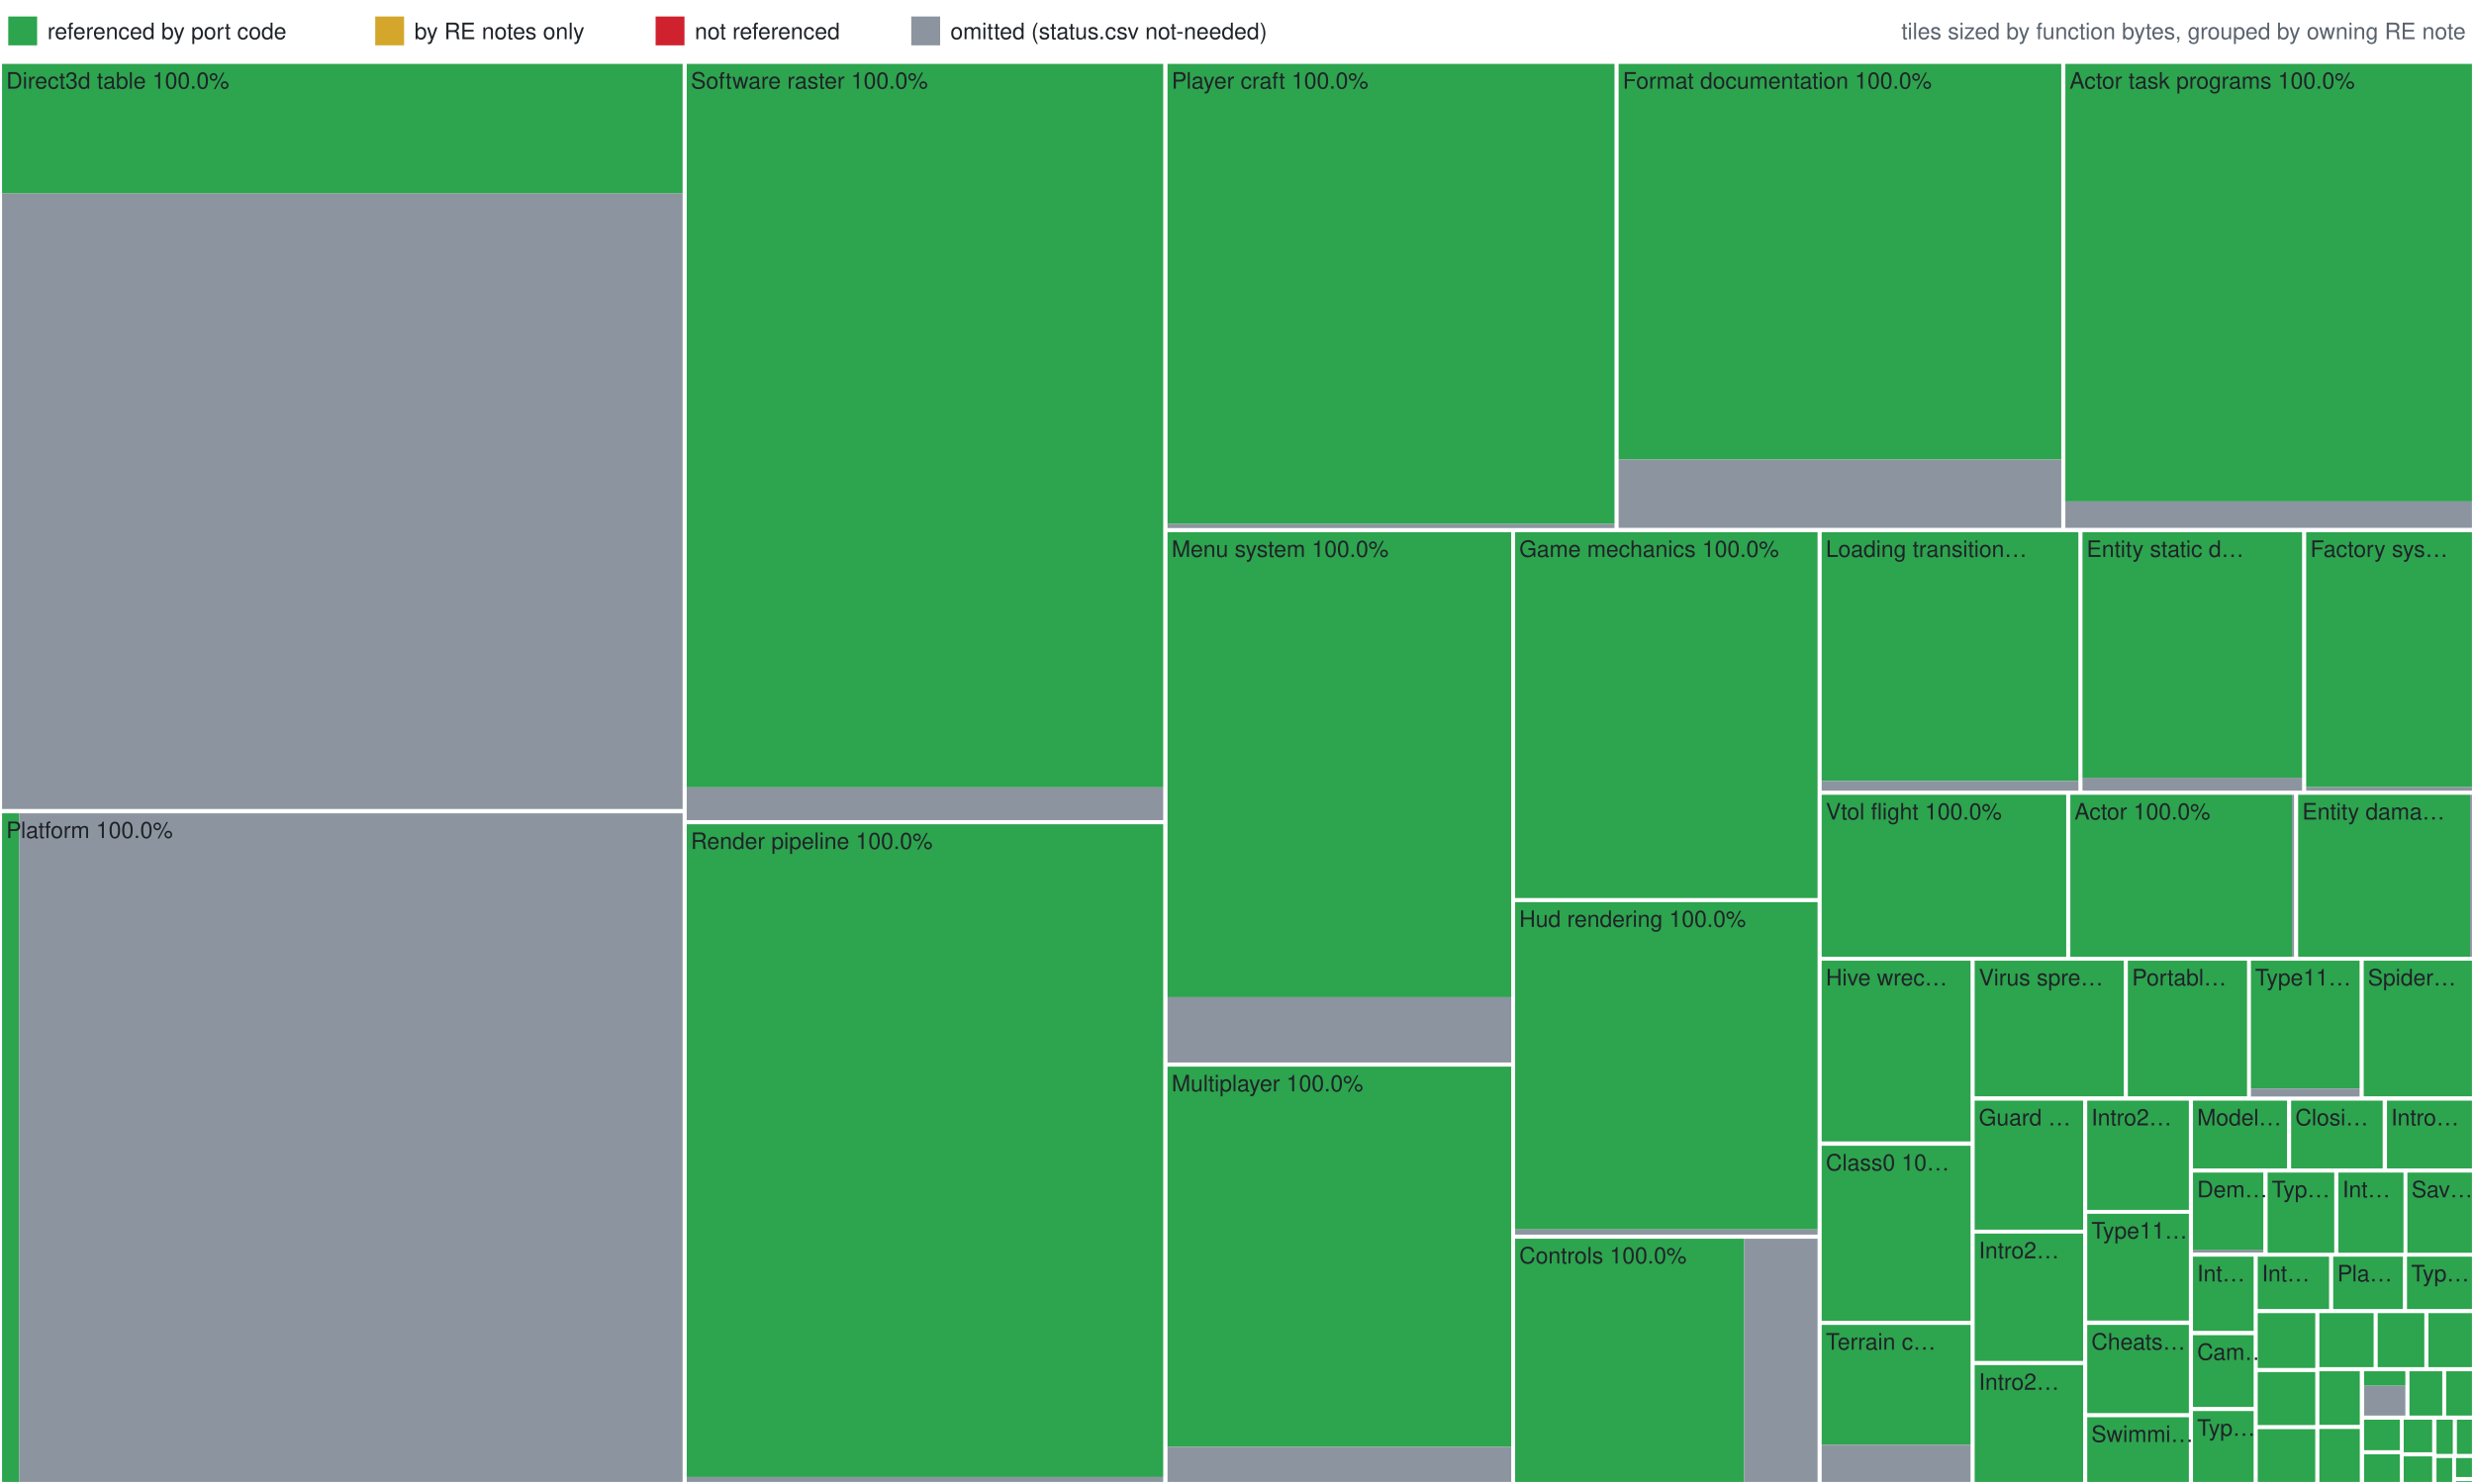
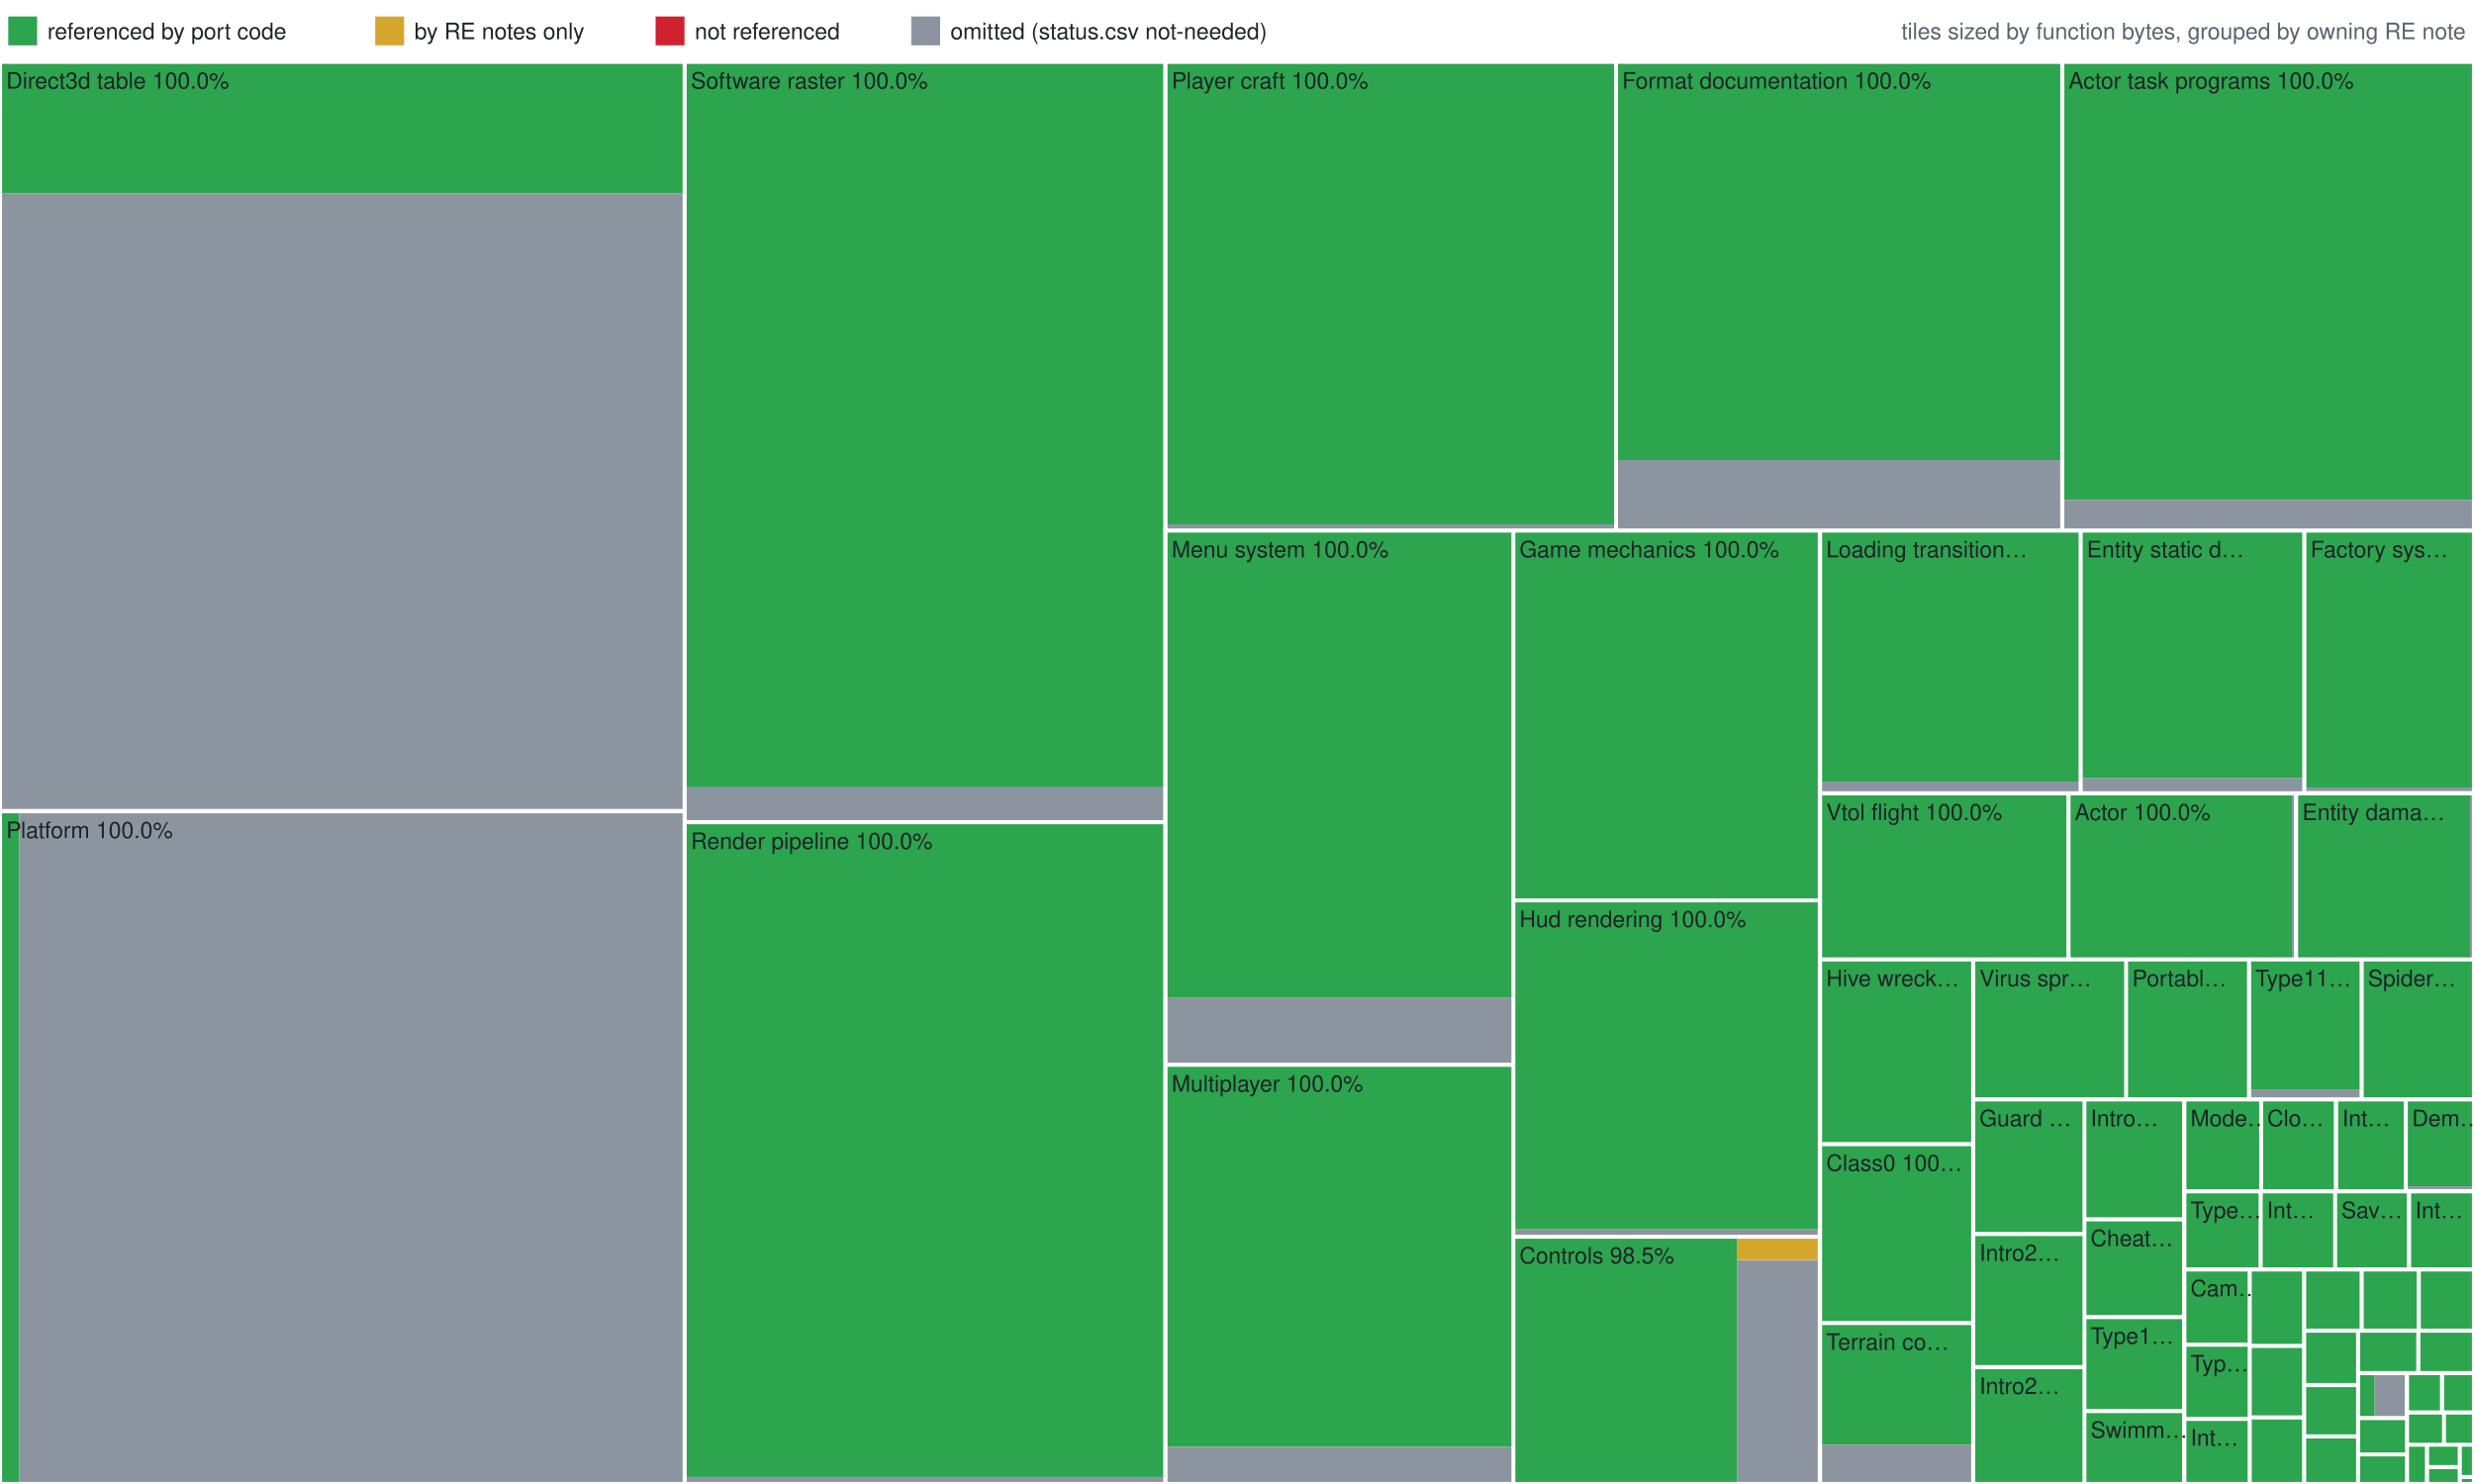
<svg xmlns="http://www.w3.org/2000/svg" width="1200" height="720" viewBox="0 0 1200 720" font-family="Segoe UI, Helvetica, Arial, sans-serif" font-size="11">
  <rect width="1200" height="720" fill="#ffffff" />
  <rect x="4" y="8" width="14" height="14" fill="#2da44e" />
  <text x="23" y="19" fill="#1f2328">referenced by port code</text>
  <rect x="182" y="8" width="14" height="14" fill="#d4a72c" />
  <text x="201" y="19" fill="#1f2328">by RE notes only</text>
  <rect x="318" y="8" width="14" height="14" fill="#cf222e" />
  <text x="337" y="19" fill="#1f2328">not referenced</text>
  <rect x="442" y="8" width="14" height="14" fill="#8c959f" />
  <text x="461" y="19" fill="#1f2328">omitted (status.csv not-needed)</text>
  <text x="1196" y="19" fill="#59636e" text-anchor="end">tiles sized by function bytes, grouped by owning RE note</text>
  <g>
    <rect x="1" y="31" width="330.1" height="62.9" fill="#2da44e" />
    <rect x="1" y="93.9" width="330.1" height="298.6" fill="#8c959f" />
    <text x="3" y="43" fill="#1f2328">Direct3d table 100.0%</text>
  </g>
  <g>
    <rect x="1" y="394.6" width="8.3" height="324.4" fill="#2da44e" />
    <rect x="9.3" y="394.6" width="321.8" height="324.4" fill="#8c959f" />
    <text x="3" y="406.6" fill="#1f2328">Platform 100.0%</text>
  </g>
  <g>
    <rect x="333.1" y="31" width="231.1" height="351" fill="#2da44e" />
    <rect x="333.1" y="382" width="231.1" height="15.9" fill="#8c959f" />
    <text x="335.1" y="43" fill="#1f2328">Software raster 100.0%</text>
  </g>
  <g>
    <rect x="333.1" y="399.9" width="231.1" height="316.7" fill="#2da44e" />
    <rect x="333.1" y="716.6" width="231.1" height="2.4" fill="#8c959f" />
    <text x="335.1" y="411.9" fill="#1f2328">Render pipeline 100.0%</text>
  </g>
  <g>
-     <rect x="566.3" y="31" width="216.8" height="223.2" fill="#2da44e" />
-     <rect x="566.3" y="254.2" width="216.8" height="2" fill="#8c959f" />
+     <rect x="566.3" y="31" width="216.6" height="223.4" fill="#2da44e" />
+     <rect x="566.3" y="254.4" width="216.6" height="2" fill="#8c959f" />
    <text x="568.3" y="43" fill="#1f2328">Player craft 100.0%</text>
  </g>
  <g>
-     <rect x="785.1" y="31" width="214.7" height="192" fill="#2da44e" />
-     <rect x="785.1" y="223" width="214.7" height="33.1" fill="#8c959f" />
-     <text x="787.1" y="43" fill="#1f2328">Format documentation 100.0%</text>
-   </g>
-   <g>
-     <rect x="1001.8" y="31" width="197.2" height="212.3" fill="#2da44e" />
-     <rect x="1001.8" y="243.3" width="197.2" height="12.8" fill="#8c959f" />
-     <text x="1003.8" y="43" fill="#1f2328">Actor task programs 100.0%</text>
-   </g>
-   <g>
-     <rect x="566.3" y="258.2" width="166.7" height="225.6" fill="#2da44e" />
-     <rect x="566.3" y="483.8" width="166.7" height="31.7" fill="#8c959f" />
-     <text x="568.3" y="270.2" fill="#1f2328">Menu system 100.0%</text>
-   </g>
-   <g>
-     <rect x="566.3" y="517.5" width="166.7" height="184.5" fill="#2da44e" />
-     <rect x="566.3" y="702" width="166.7" height="17" fill="#8c959f" />
-     <text x="568.3" y="529.5" fill="#1f2328">Multiplayer 100.0%</text>
-   </g>
-   <g>
-     <rect x="734.9" y="258.2" width="146.7" height="177.5" fill="#2da44e" />
-     <text x="736.9" y="270.2" fill="#1f2328">Game mechanics 100.0%</text>
-   </g>
-   <g>
-     <rect x="734.9" y="437.7" width="146.7" height="158.8" fill="#2da44e" />
-     <rect x="734.9" y="596.5" width="146.7" height="2.5" fill="#8c959f" />
-     <text x="736.9" y="449.7" fill="#1f2328">Hud rendering 100.0%</text>
-   </g>
-   <g>
-     <rect x="734.9" y="601" width="111.1" height="118" fill="#2da44e" />
-     <rect x="846" y="601" width="35.6" height="118" fill="#8c959f" />
-     <text x="736.9" y="613" fill="#1f2328">Controls 100.0%</text>
-   </g>
-   <g>
-     <rect x="883.6" y="258.2" width="124.5" height="120.7" fill="#2da44e" />
-     <rect x="883.6" y="378.9" width="124.5" height="4.7" fill="#8c959f" />
-     <text x="885.6" y="270.2" fill="#1f2328">Loading transition…</text>
-   </g>
-   <g>
-     <rect x="1010.1" y="258.2" width="106.5" height="119.2" fill="#2da44e" />
-     <rect x="1010.1" y="377.3" width="106.5" height="6.3" fill="#8c959f" />
-     <text x="1012.1" y="270.2" fill="#1f2328">Entity static d…</text>
-   </g>
-   <g>
-     <rect x="1118.6" y="258.2" width="80.4" height="123.7" fill="#2da44e" />
-     <rect x="1118.6" y="381.9" width="80.4" height="1.7" fill="#8c959f" />
-     <text x="1120.6" y="270.2" fill="#1f2328">Factory sys…</text>
-   </g>
-   <g>
-     <rect x="883.6" y="385.6" width="118.6" height="78.6" fill="#2da44e" />
-     <text x="885.6" y="397.6" fill="#1f2328">Vtol flight 100.0%</text>
-   </g>
-   <g>
-     <rect x="1004.2" y="385.6" width="107.5" height="78.6" fill="#2da44e" />
-     <rect x="1111.7" y="385.6" width="1" height="78.6" fill="#8c959f" />
-     <text x="1006.2" y="397.6" fill="#1f2328">Actor 100.0%</text>
-   </g>
-   <g>
-     <rect x="1114.7" y="385.6" width="83.4" height="78.6" fill="#2da44e" />
-     <rect x="1198.1" y="385.6" width="0.9" height="78.6" fill="#8c959f" />
-     <text x="1116.7" y="397.6" fill="#1f2328">Entity dama…</text>
-   </g>
-   <g>
-     <rect x="883.6" y="466.1" width="72.2" height="87.7" fill="#2da44e" />
-     <text x="885.6" y="478.1" fill="#1f2328">Hive wrec…</text>
-   </g>
-   <g>
-     <rect x="883.6" y="555.9" width="72.2" height="84.9" fill="#2da44e" />
-     <text x="885.6" y="567.9" fill="#1f2328">Class0 10…</text>
-   </g>
-   <g>
-     <rect x="883.6" y="642.8" width="72.2" height="58.2" fill="#2da44e" />
-     <rect x="883.6" y="701" width="72.2" height="18" fill="#8c959f" />
-     <text x="885.6" y="654.8" fill="#1f2328">Terrain c…</text>
-   </g>
-   <g>
-     <rect x="957.8" y="466.1" width="72.3" height="65.8" fill="#2da44e" />
-     <text x="959.8" y="478.1" fill="#1f2328">Virus spre…</text>
-   </g>
-   <g>
-     <rect x="1032.1" y="466.1" width="57.8" height="65.8" fill="#2da44e" />
-     <text x="1034.1" y="478.1" fill="#1f2328">Portabl…</text>
-   </g>
-   <g>
-     <rect x="1091.8" y="466.1" width="52.7" height="62" fill="#2da44e" />
-     <rect x="1091.8" y="528.1" width="52.7" height="3.9" fill="#8c959f" />
-     <text x="1093.8" y="478.1" fill="#1f2328">Type11…</text>
-   </g>
-   <g>
-     <rect x="1146.5" y="466.1" width="52.5" height="65.8" fill="#2da44e" />
-     <text x="1148.5" y="478.1" fill="#1f2328">Spider…</text>
-   </g>
-   <g>
-     <rect x="957.8" y="534" width="52.6" height="62.6" fill="#2da44e" />
-     <text x="959.8" y="546" fill="#1f2328">Guard …</text>
-   </g>
-   <g>
-     <rect x="957.8" y="598.5" width="52.6" height="61.8" fill="#2da44e" />
-     <text x="959.8" y="610.5" fill="#1f2328">Intro2…</text>
-   </g>
-   <g>
-     <rect x="957.8" y="662.3" width="52.6" height="56.7" fill="#2da44e" />
-     <text x="959.8" y="674.3" fill="#1f2328">Intro2…</text>
-   </g>
-   <g>
-     <rect x="1012.4" y="534" width="49.3" height="53" fill="#2da44e" />
-     <text x="1014.4" y="546" fill="#1f2328">Intro2…</text>
-   </g>
-   <g>
-     <rect x="1012.4" y="588.9" width="49.3" height="51.8" fill="#2da44e" />
-     <text x="1014.4" y="600.9" fill="#1f2328">Type11…</text>
-   </g>
-   <g>
-     <rect x="1012.4" y="642.8" width="49.3" height="42.8" fill="#2da44e" />
-     <text x="1014.4" y="654.8" fill="#1f2328">Cheats…</text>
-   </g>
-   <g>
-     <rect x="1012.4" y="687.6" width="49.3" height="31.4" fill="#2da44e" />
-     <text x="1014.4" y="699.6" fill="#1f2328">Swimmi…</text>
-   </g>
-   <g>
-     <rect x="1063.7" y="534" width="45.6" height="32.9" fill="#2da44e" />
-     <text x="1065.7" y="546" fill="#1f2328">Model…</text>
-   </g>
-   <g>
-     <rect x="1111.3" y="534" width="44.4" height="32.9" fill="#2da44e" />
-     <text x="1113.3" y="546" fill="#1f2328">Closi…</text>
-   </g>
-   <g>
-     <rect x="1157.8" y="534" width="41.2" height="32.9" fill="#2da44e" />
-     <text x="1159.8" y="546" fill="#1f2328">Intro…</text>
-   </g>
-   <g>
-     <rect x="1063.7" y="568.9" width="34.1" height="37.7" fill="#2da44e" />
-     <rect x="1063.7" y="606.5" width="34.1" height="1.2" fill="#8c959f" />
-     <text x="1065.7" y="580.9" fill="#1f2328">Dem…</text>
-   </g>
-   <g>
-     <rect x="1099.9" y="568.9" width="32.3" height="38.9" fill="#2da44e" />
-     <text x="1101.9" y="580.9" fill="#1f2328">Typ…</text>
-   </g>
-   <g>
-     <rect x="1134.2" y="568.9" width="31.6" height="38.9" fill="#2da44e" />
-     <text x="1136.2" y="580.9" fill="#1f2328">Int…</text>
-   </g>
-   <g>
-     <rect x="1167.7" y="568.9" width="31.3" height="38.9" fill="#2da44e" />
-     <text x="1169.7" y="580.9" fill="#1f2328">Sav…</text>
-   </g>
-   <g>
-     <rect x="1063.7" y="609.7" width="29.4" height="36" fill="#2da44e" />
-     <text x="1065.7" y="621.7" fill="#1f2328">Int…</text>
-   </g>
-   <g>
-     <rect x="1063.7" y="647.8" width="29.4" height="34.8" fill="#2da44e" />
-     <text x="1065.7" y="659.8" fill="#1f2328">Cam…</text>
-   </g>
-   <g>
-     <rect x="1063.7" y="684.6" width="29.4" height="34.4" fill="#2da44e" />
-     <text x="1065.7" y="696.6" fill="#1f2328">Typ…</text>
-   </g>
-   <g>
-     <rect x="1095.1" y="609.7" width="34.6" height="25.4" fill="#2da44e" />
-     <text x="1097.1" y="621.7" fill="#1f2328">Int…</text>
-   </g>
-   <g>
-     <rect x="1131.7" y="609.7" width="33.8" height="25.4" fill="#2da44e" />
-     <text x="1133.7" y="621.7" fill="#1f2328">Pla…</text>
-   </g>
-   <g>
-     <rect x="1167.5" y="609.7" width="31.5" height="25.4" fill="#2da44e" />
-     <text x="1169.5" y="621.7" fill="#1f2328">Typ…</text>
-   </g>
-   <g>
-     <rect x="1095.1" y="637.1" width="27.9" height="26.6" fill="#2da44e" />
-   </g>
-   <g>
-     <rect x="1095.1" y="665.7" width="27.9" height="25.7" fill="#2da44e" />
-   </g>
-   <g>
-     <rect x="1095.1" y="693.4" width="27.9" height="25.6" fill="#2da44e" />
-   </g>
-   <g>
-     <rect x="1125" y="637.1" width="26.3" height="26.2" fill="#2da44e" />
-   </g>
-   <g>
-     <rect x="1153.3" y="637.1" width="22.6" height="26.2" fill="#2da44e" />
-   </g>
-   <g>
-     <rect x="1177.9" y="637.1" width="21.1" height="26.2" fill="#2da44e" />
-   </g>
-   <g>
-     <rect x="1125" y="665.3" width="19.6" height="26" fill="#2da44e" />
-   </g>
-   <g>
-     <rect x="1125" y="693.3" width="19.6" height="25.7" fill="#2da44e" />
-   </g>
-   <g>
-     <rect x="1146.7" y="665.3" width="20" height="7" fill="#2da44e" />
-     <rect x="1146.7" y="672.3" width="20" height="14.5" fill="#8c959f" />
-   </g>
-   <g>
-     <rect x="1168.7" y="665.3" width="15.9" height="21.5" fill="#2da44e" />
-   </g>
-   <g>
-     <rect x="1186.5" y="665.3" width="12.5" height="21.5" fill="#2da44e" />
-   </g>
-   <g>
-     <rect x="1146.7" y="688.8" width="17.3" height="14.8" fill="#2da44e" />
-   </g>
-   <g>
-     <rect x="1146.7" y="705.6" width="17.3" height="13.4" fill="#2da44e" />
-   </g>
-   <g>
-     <rect x="1165.9" y="688.8" width="13.8" height="15.8" fill="#2da44e" />
-   </g>
-   <g>
-     <rect x="1165.9" y="706.6" width="13.8" height="12.4" fill="#2da44e" />
-   </g>
-   <g>
-     <rect x="1181.8" y="688.8" width="7.9" height="16.6" fill="#2da44e" />
-   </g>
-   <g>
-     <rect x="1191.7" y="688.8" width="7.3" height="16.6" fill="#2da44e" />
-   </g>
-   <g>
-     <rect x="1181.8" y="707.4" width="7.6" height="11.6" fill="#2da44e" />
-   </g>
-   <g>
-     <rect x="1191.3" y="707.4" width="7.7" height="9.2" fill="#2da44e" />
-   </g>
-   <g>
-     <rect x="1191.3" y="718.6" width="7.7" height="0.4" fill="#2da44e" />
+     <rect x="784.8" y="31" width="214.5" height="192.2" fill="#2da44e" />
+     <rect x="784.8" y="223.2" width="214.5" height="33.2" fill="#8c959f" />
+     <text x="786.8" y="43" fill="#1f2328">Format documentation 100.0%</text>
+   </g>
+   <g>
+     <rect x="1001.3" y="31" width="197.7" height="211.5" fill="#2da44e" />
+     <rect x="1001.3" y="242.5" width="197.7" height="13.9" fill="#8c959f" />
+     <text x="1003.3" y="43" fill="#1f2328">Actor task programs 100.0%</text>
+   </g>
+   <g>
+     <rect x="566.3" y="258.4" width="166.8" height="225.5" fill="#2da44e" />
+     <rect x="566.3" y="483.9" width="166.8" height="31.7" fill="#8c959f" />
+     <text x="568.3" y="270.4" fill="#1f2328">Menu system 100.0%</text>
+   </g>
+   <g>
+     <rect x="566.3" y="517.6" width="166.8" height="184.4" fill="#2da44e" />
+     <rect x="566.3" y="702" width="166.8" height="17" fill="#8c959f" />
+     <text x="568.3" y="529.6" fill="#1f2328">Multiplayer 100.0%</text>
+   </g>
+   <g>
+     <rect x="735" y="258.4" width="146.7" height="177.5" fill="#2da44e" />
+     <text x="737" y="270.4" fill="#1f2328">Game mechanics 100.0%</text>
+   </g>
+   <g>
+     <rect x="735" y="437.8" width="146.7" height="158.7" fill="#2da44e" />
+     <rect x="735" y="596.6" width="146.7" height="2.5" fill="#8c959f" />
+     <text x="737" y="449.8" fill="#1f2328">Hud rendering 100.0%</text>
+   </g>
+   <g>
+     <rect x="735" y="601" width="107.7" height="118" fill="#2da44e" />
+     <rect x="842.7" y="601" width="39" height="10.3" fill="#d4a72c" />
+     <rect x="842.7" y="611.4" width="39" height="107.6" fill="#8c959f" />
+     <text x="737" y="613" fill="#1f2328">Controls 98.5%</text>
+   </g>
+   <g>
+     <rect x="883.8" y="258.4" width="124.4" height="120.8" fill="#2da44e" />
+     <rect x="883.8" y="379.2" width="124.4" height="4.7" fill="#8c959f" />
+     <text x="885.8" y="270.4" fill="#1f2328">Loading transition…</text>
+   </g>
+   <g>
+     <rect x="1010.2" y="258.4" width="106.5" height="119.2" fill="#2da44e" />
+     <rect x="1010.2" y="377.6" width="106.5" height="6.3" fill="#8c959f" />
+     <text x="1012.2" y="270.4" fill="#1f2328">Entity static d…</text>
+   </g>
+   <g>
+     <rect x="1118.7" y="258.4" width="80.3" height="123.8" fill="#2da44e" />
+     <rect x="1118.7" y="382.1" width="80.3" height="1.7" fill="#8c959f" />
+     <text x="1120.7" y="270.4" fill="#1f2328">Factory sys…</text>
+   </g>
+   <g>
+     <rect x="883.8" y="385.9" width="118.5" height="78.6" fill="#2da44e" />
+     <text x="885.8" y="397.9" fill="#1f2328">Vtol flight 100.0%</text>
+   </g>
+   <g>
+     <rect x="1004.3" y="385.9" width="107.4" height="78.6" fill="#2da44e" />
+     <rect x="1111.7" y="385.9" width="1" height="78.6" fill="#8c959f" />
+     <text x="1006.3" y="397.9" fill="#1f2328">Actor 100.0%</text>
+   </g>
+   <g>
+     <rect x="1114.7" y="385.9" width="83.4" height="78.6" fill="#2da44e" />
+     <rect x="1198.1" y="385.9" width="0.9" height="78.6" fill="#8c959f" />
+     <text x="1116.7" y="397.9" fill="#1f2328">Entity dama…</text>
+   </g>
+   <g>
+     <rect x="883.8" y="466.5" width="72.3" height="87.6" fill="#2da44e" />
+     <text x="885.8" y="478.5" fill="#1f2328">Hive wreck…</text>
+   </g>
+   <g>
+     <rect x="883.8" y="556.1" width="72.3" height="84.8" fill="#2da44e" />
+     <text x="885.8" y="568.1" fill="#1f2328">Class0 100…</text>
+   </g>
+   <g>
+     <rect x="883.8" y="642.9" width="72.3" height="58.1" fill="#2da44e" />
+     <rect x="883.8" y="701" width="72.3" height="18" fill="#8c959f" />
+     <text x="885.8" y="654.9" fill="#1f2328">Terrain co…</text>
+   </g>
+   <g>
+     <rect x="958.1" y="466.5" width="72.2" height="65.9" fill="#2da44e" />
+     <text x="960.1" y="478.5" fill="#1f2328">Virus spr…</text>
+   </g>
+   <g>
+     <rect x="1032.2" y="466.5" width="57.7" height="65.9" fill="#2da44e" />
+     <text x="1034.2" y="478.5" fill="#1f2328">Portabl…</text>
+   </g>
+   <g>
+     <rect x="1091.9" y="466.5" width="52.6" height="62" fill="#2da44e" />
+     <rect x="1091.9" y="528.5" width="52.6" height="3.9" fill="#8c959f" />
+     <text x="1093.9" y="478.5" fill="#1f2328">Type11…</text>
+   </g>
+   <g>
+     <rect x="1146.5" y="466.5" width="52.5" height="65.9" fill="#2da44e" />
+     <text x="1148.5" y="478.5" fill="#1f2328">Spider…</text>
+   </g>
+   <g>
+     <rect x="958.1" y="534.4" width="52" height="63.3" fill="#2da44e" />
+     <text x="960.1" y="546.4" fill="#1f2328">Guard …</text>
+   </g>
+   <g>
+     <rect x="958.1" y="599.7" width="52" height="62.6" fill="#2da44e" />
+     <text x="960.1" y="611.7" fill="#1f2328">Intro2…</text>
+   </g>
+   <g>
+     <rect x="958.1" y="664.3" width="52" height="54.7" fill="#2da44e" />
+     <text x="960.1" y="676.3" fill="#1f2328">Intro2…</text>
+   </g>
+   <g>
+     <rect x="1012" y="534.4" width="46.4" height="56.2" fill="#2da44e" />
+     <text x="1014" y="546.4" fill="#1f2328">Intro…</text>
+   </g>
+   <g>
+     <rect x="1012" y="592.6" width="46.4" height="45.4" fill="#2da44e" />
+     <text x="1014" y="604.6" fill="#1f2328">Cheat…</text>
+   </g>
+   <g>
+     <rect x="1012" y="640" width="46.4" height="43.6" fill="#2da44e" />
+     <text x="1014" y="652" fill="#1f2328">Type1…</text>
+   </g>
+   <g>
+     <rect x="1012" y="685.6" width="46.4" height="33.4" fill="#2da44e" />
+     <text x="1014" y="697.6" fill="#1f2328">Swimm…</text>
+   </g>
+   <g>
+     <rect x="1060.5" y="534.4" width="35.3" height="42.6" fill="#2da44e" />
+     <text x="1062.5" y="546.4" fill="#1f2328">Mode…</text>
+   </g>
+   <g>
+     <rect x="1097.7" y="534.4" width="34.3" height="42.6" fill="#2da44e" />
+     <text x="1099.7" y="546.4" fill="#1f2328">Clo…</text>
+   </g>
+   <g>
+     <rect x="1134.1" y="534.4" width="31.8" height="42.6" fill="#2da44e" />
+     <text x="1136.1" y="546.4" fill="#1f2328">Int…</text>
+   </g>
+   <g>
+     <rect x="1167.9" y="534.4" width="31.1" height="41.3" fill="#2da44e" />
+     <rect x="1167.9" y="575.6" width="31.1" height="1.3" fill="#8c959f" />
+     <text x="1169.9" y="546.4" fill="#1f2328">Dem…</text>
+   </g>
+   <g>
+     <rect x="1060.5" y="579" width="35" height="35.9" fill="#2da44e" />
+     <text x="1062.5" y="591" fill="#1f2328">Type…</text>
+   </g>
+   <g>
+     <rect x="1097.5" y="579" width="34.2" height="35.9" fill="#2da44e" />
+     <text x="1099.5" y="591" fill="#1f2328">Int…</text>
+   </g>
+   <g>
+     <rect x="1133.6" y="579" width="33.8" height="35.9" fill="#2da44e" />
+     <text x="1135.6" y="591" fill="#1f2328">Sav…</text>
+   </g>
+   <g>
+     <rect x="1169.5" y="579" width="29.5" height="35.9" fill="#2da44e" />
+     <text x="1171.5" y="591" fill="#1f2328">Int…</text>
+   </g>
+   <g>
+     <rect x="1060.5" y="616.9" width="29.7" height="34.5" fill="#2da44e" />
+     <text x="1062.5" y="628.9" fill="#1f2328">Cam…</text>
+   </g>
+   <g>
+     <rect x="1060.5" y="653.4" width="29.7" height="34" fill="#2da44e" />
+     <text x="1062.5" y="665.4" fill="#1f2328">Typ…</text>
+   </g>
+   <g>
+     <rect x="1060.5" y="689.4" width="29.7" height="29.6" fill="#2da44e" />
+     <text x="1062.5" y="701.4" fill="#1f2328">Int…</text>
+   </g>
+   <g>
+     <rect x="1092.2" y="616.9" width="24.4" height="35.1" fill="#2da44e" />
+   </g>
+   <g>
+     <rect x="1092.2" y="654" width="24.4" height="32.7" fill="#2da44e" />
+   </g>
+   <g>
+     <rect x="1092.2" y="688.7" width="24.4" height="30.3" fill="#2da44e" />
+   </g>
+   <g>
+     <rect x="1118.6" y="616.9" width="25.9" height="27.7" fill="#2da44e" />
+   </g>
+   <g>
+     <rect x="1146.5" y="616.9" width="25.7" height="27.7" fill="#2da44e" />
+   </g>
+   <g>
+     <rect x="1174.2" y="616.9" width="24.8" height="27.7" fill="#2da44e" />
+   </g>
+   <g>
+     <rect x="1118.6" y="646.6" width="24.2" height="24.4" fill="#2da44e" />
+   </g>
+   <g>
+     <rect x="1118.6" y="673" width="24.2" height="22.9" fill="#2da44e" />
+   </g>
+   <g>
+     <rect x="1118.6" y="697.9" width="24.2" height="21.1" fill="#2da44e" />
+   </g>
+   <g>
+     <rect x="1144.8" y="646.6" width="27.2" height="18.6" fill="#2da44e" />
+   </g>
+   <g>
+     <rect x="1174" y="646.6" width="25" height="18.6" fill="#2da44e" />
+   </g>
+   <g>
+     <rect x="1144.8" y="667.2" width="7" height="19.8" fill="#2da44e" />
+     <rect x="1151.8" y="667.2" width="14.6" height="19.8" fill="#8c959f" />
+   </g>
+   <g>
+     <rect x="1144.8" y="689" width="21.7" height="15.7" fill="#2da44e" />
+   </g>
+   <g>
+     <rect x="1144.8" y="706.6" width="21.7" height="12.4" fill="#2da44e" />
+   </g>
+   <g>
+     <rect x="1168.5" y="667.2" width="15" height="17.1" fill="#2da44e" />
+   </g>
+   <g>
+     <rect x="1185.5" y="667.2" width="13.5" height="17.1" fill="#2da44e" />
+   </g>
+   <g>
+     <rect x="1168.5" y="686.3" width="16" height="13.7" fill="#2da44e" />
+   </g>
+   <g>
+     <rect x="1186.4" y="686.3" width="12.6" height="13.7" fill="#2da44e" />
+   </g>
+   <g>
+     <rect x="1168.5" y="701.9" width="7.7" height="17.1" fill="#2da44e" />
+   </g>
+   <g>
+     <rect x="1178.2" y="701.9" width="13.9" height="8.9" fill="#2da44e" />
+   </g>
+   <g>
+     <rect x="1178.2" y="712.8" width="13.9" height="6.2" fill="#2da44e" />
+   </g>
+   <g>
+     <rect x="1194.1" y="701.9" width="4.9" height="13.7" fill="#2da44e" />
+   </g>
+   <g>
+     <rect x="1194.1" y="717.6" width="4.9" height="1.4" fill="#2da44e" />
  </g>
</svg>
